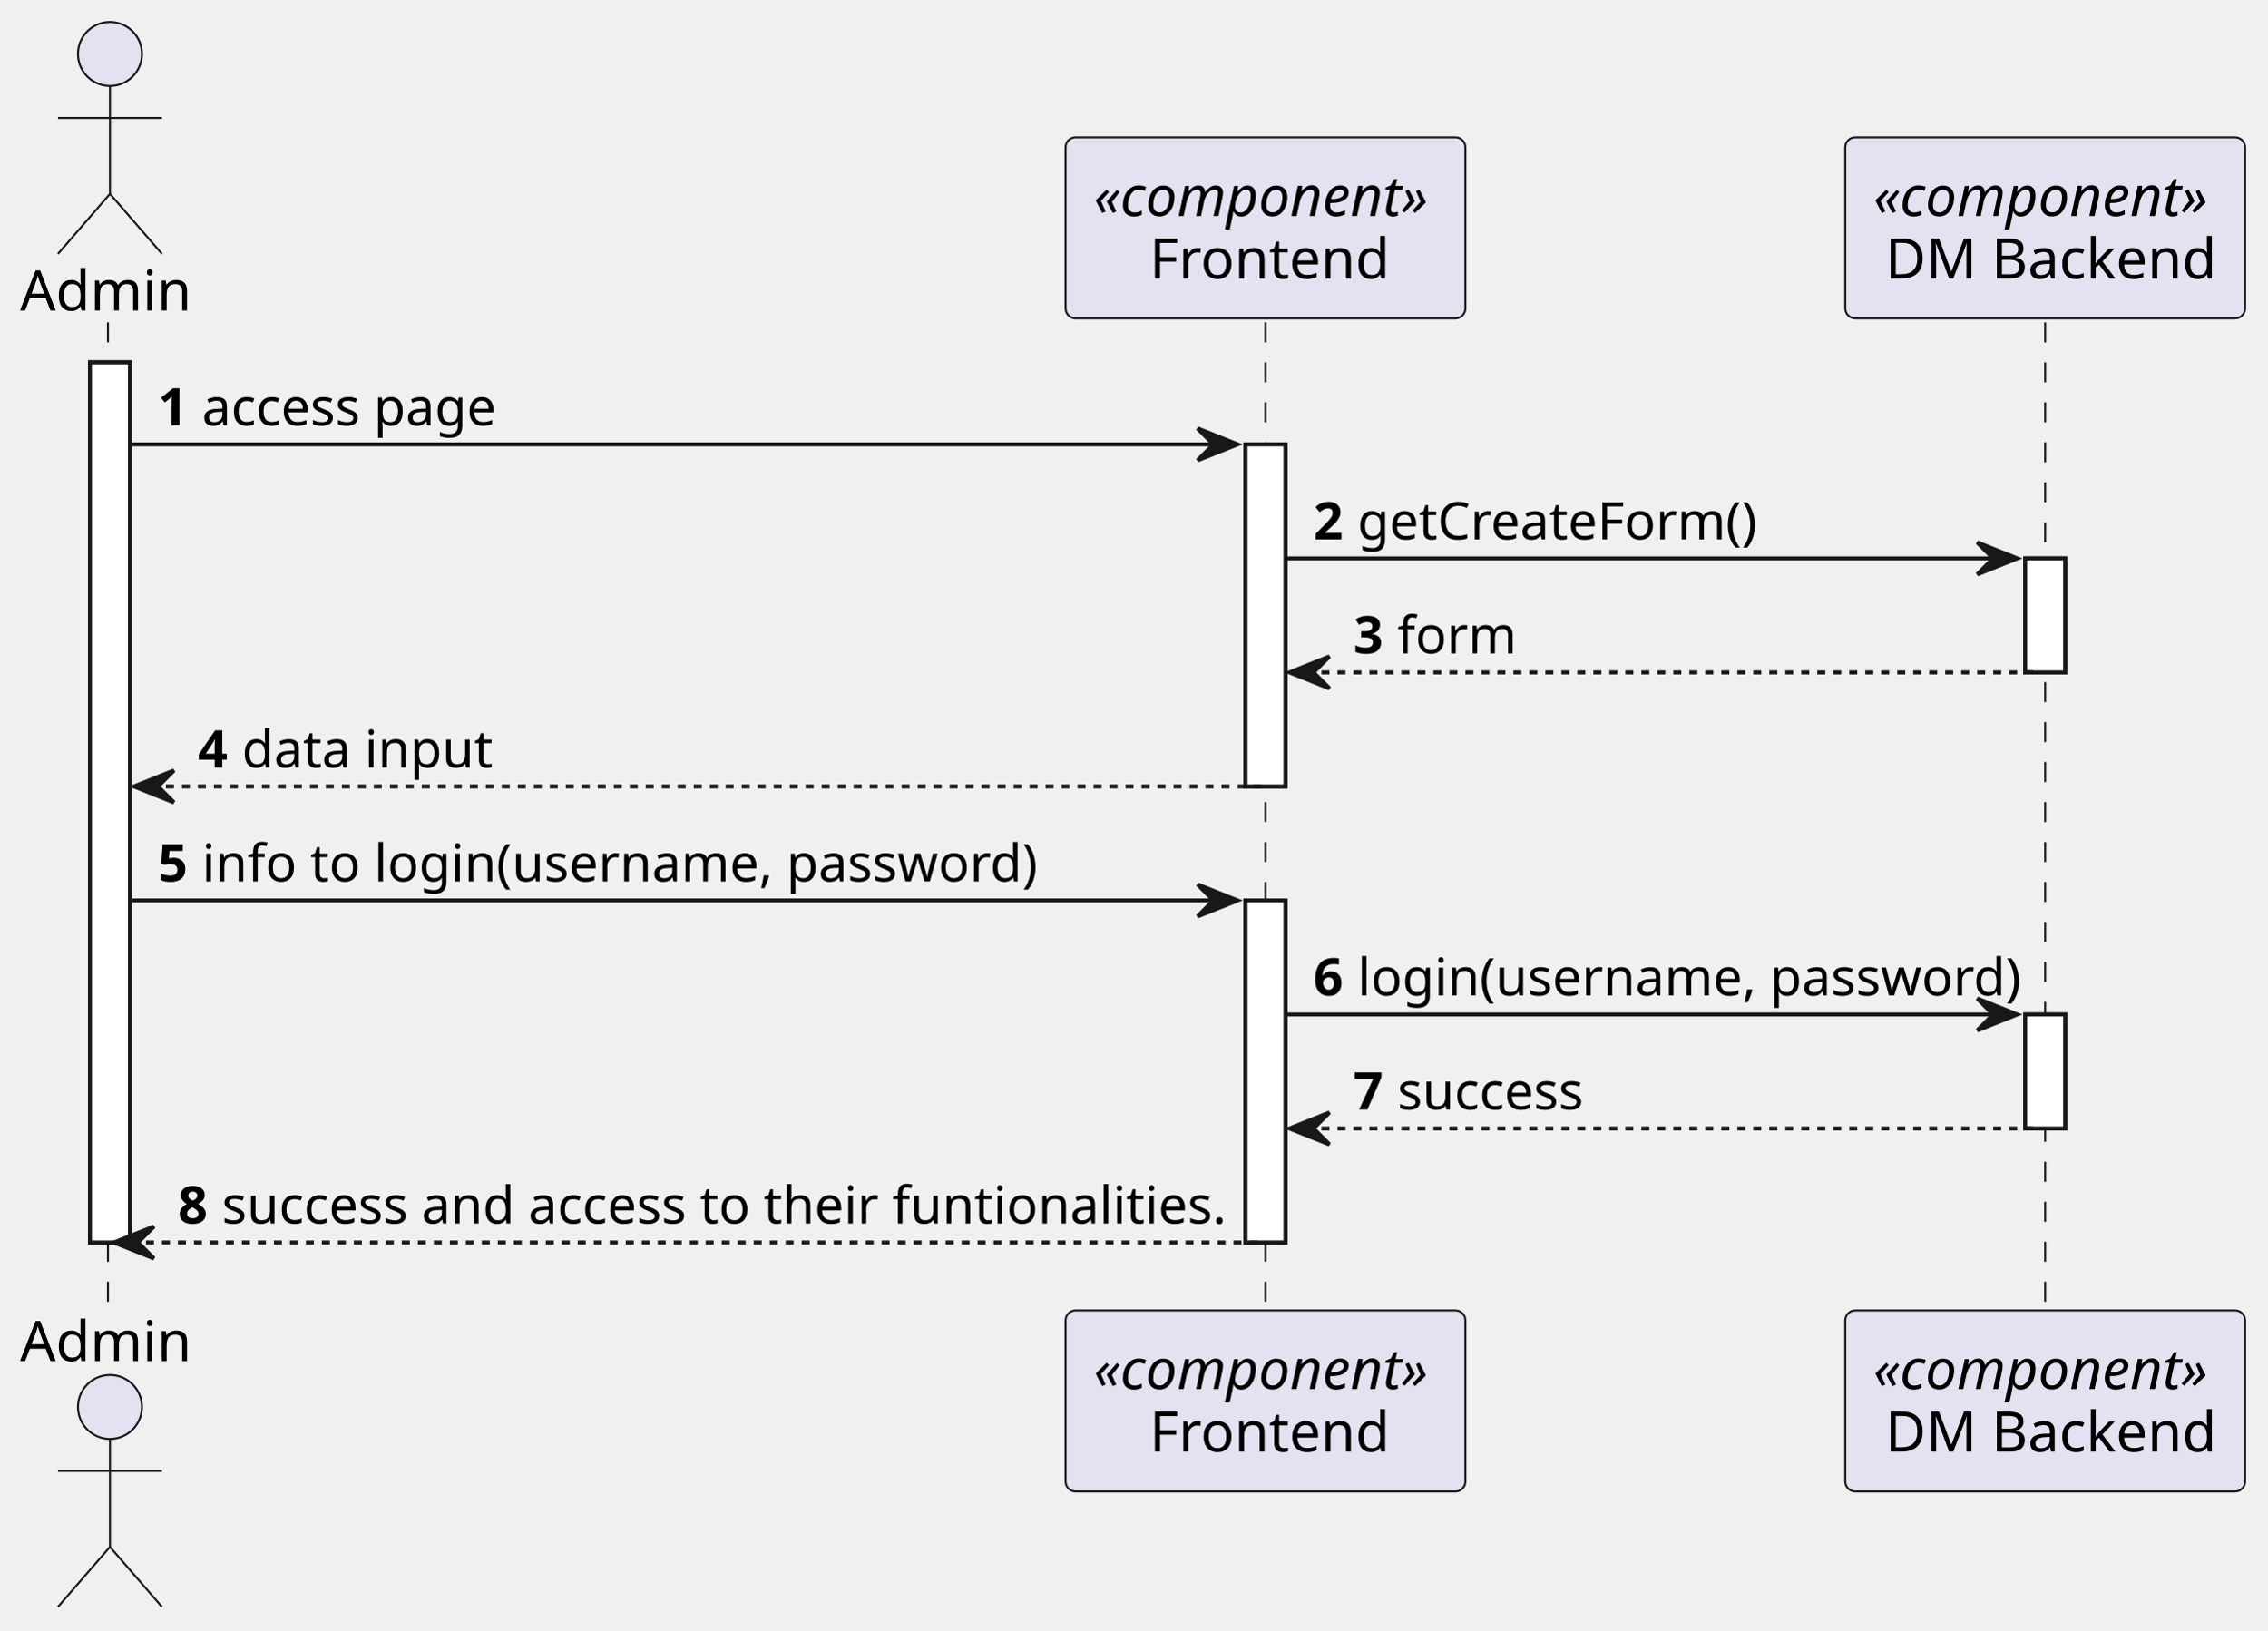
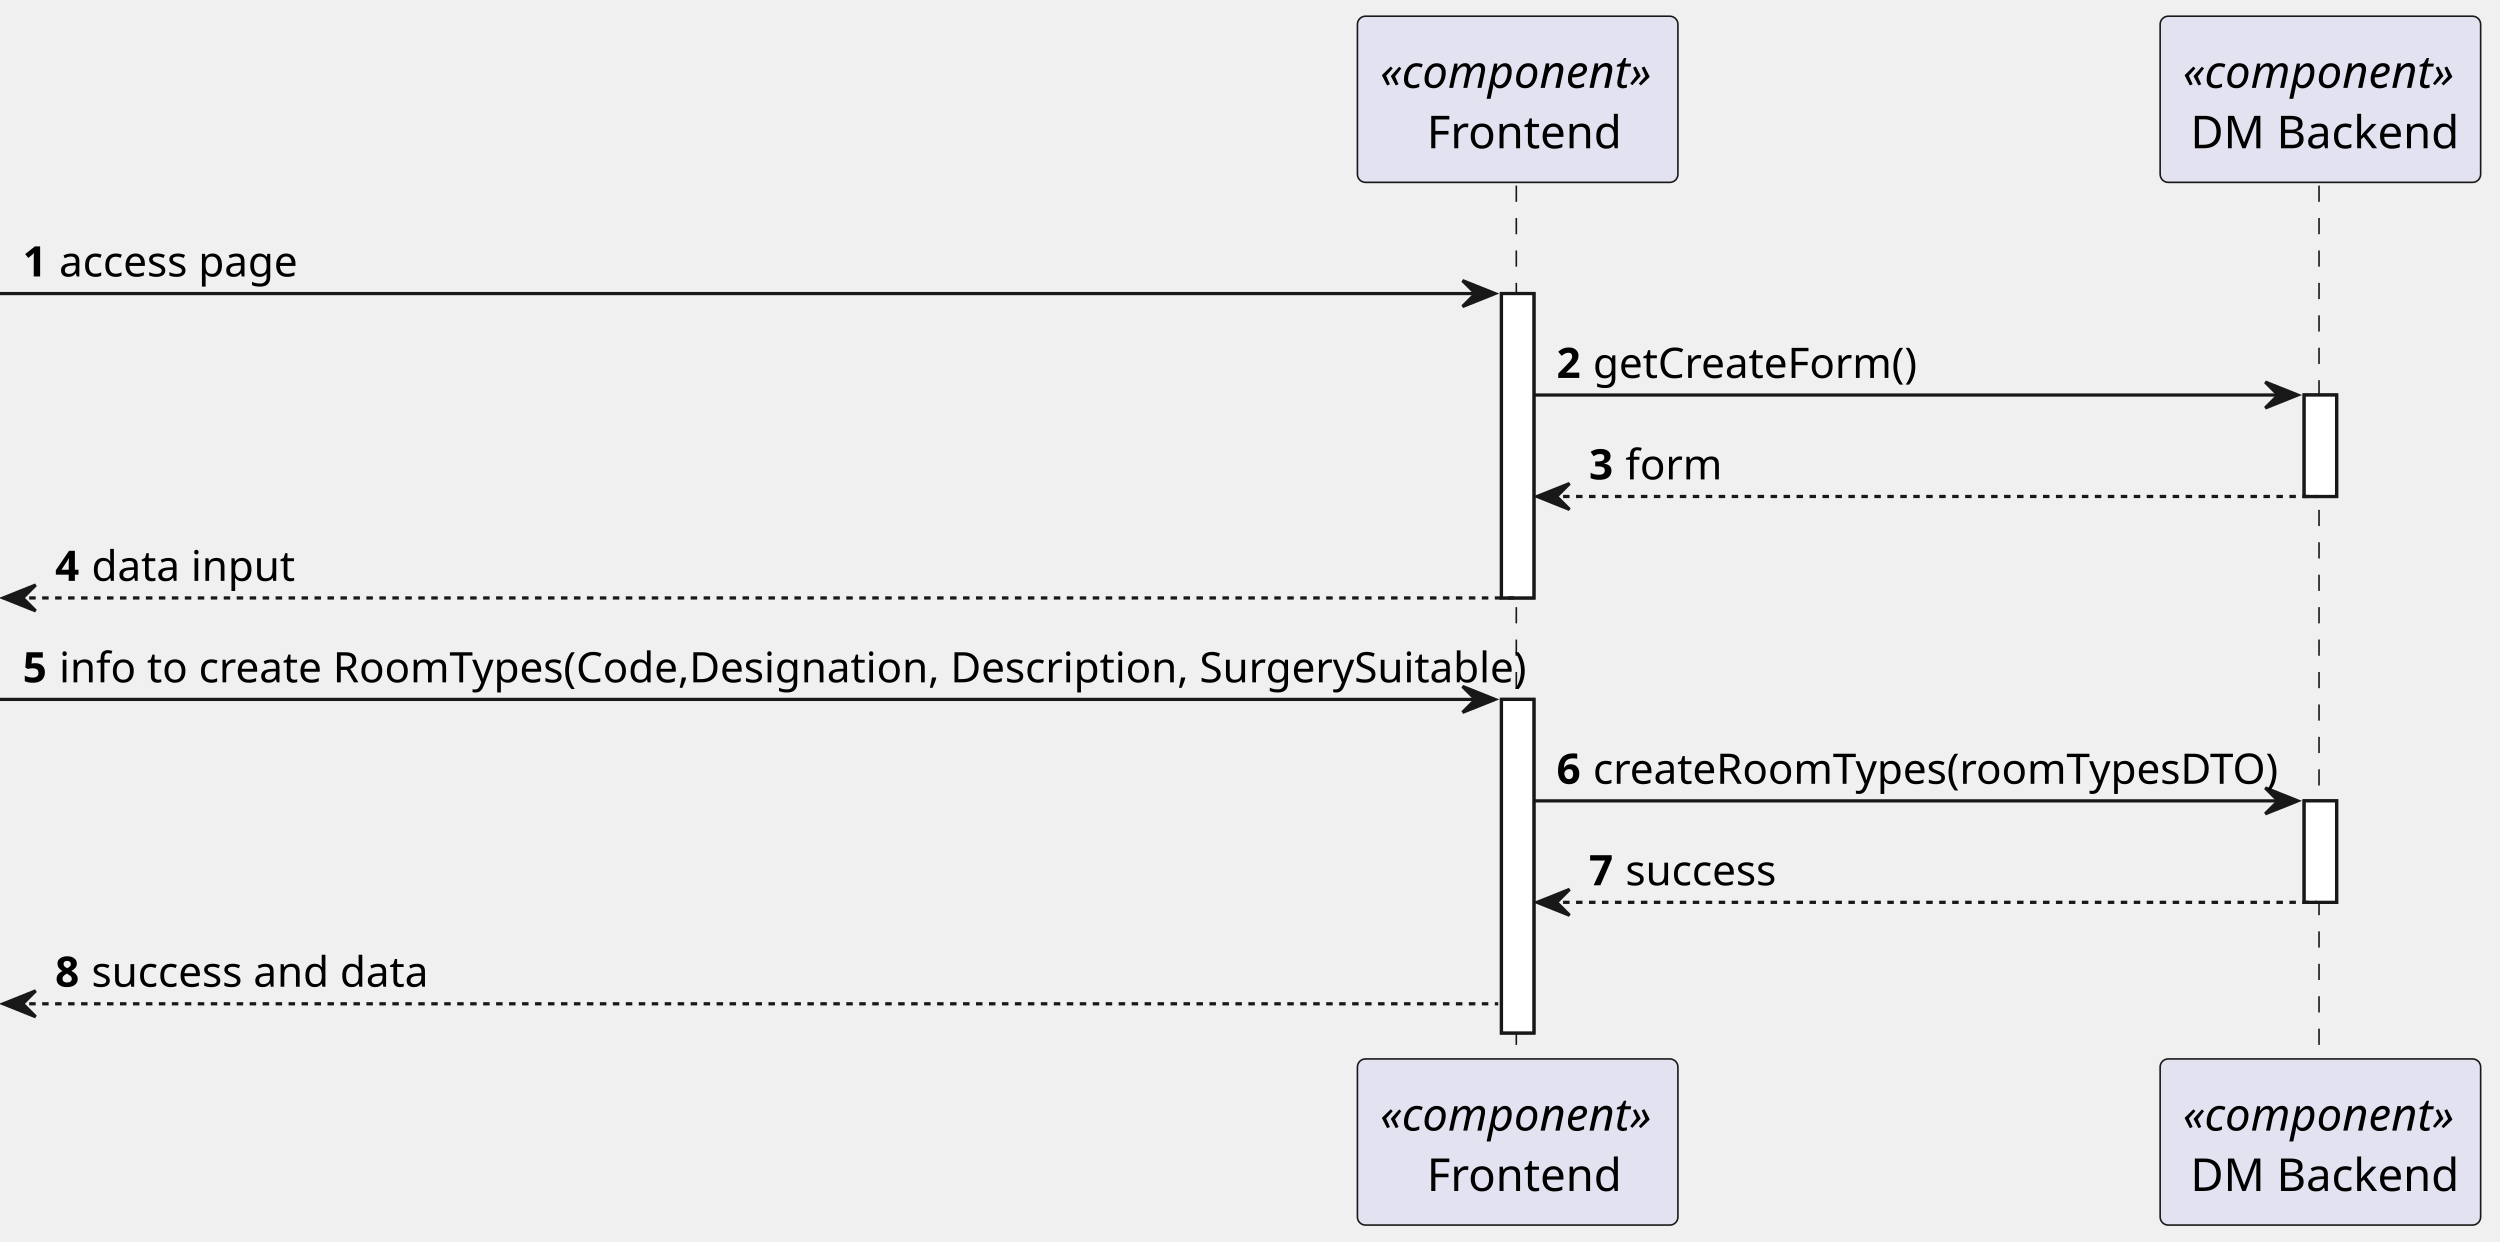
- <svg xmlns="http://www.w3.org/2000/svg" contentStyleType="text/css" height="408px" preserveAspectRatio="none" style="width:567px;height:408px;background:#FFFFFF;" version="1.1" viewBox="0 0 567 408" width="567px" zoomAndPan="magnify">
+ <svg xmlns="http://www.w3.org/2000/svg" contentStyleType="text/css" height="383px" preserveAspectRatio="none" style="width:771px;height:383px;background:#FFFFFF;" version="1.1" viewBox="0 0 771 383" width="771px" zoomAndPan="magnify">
  <defs />
  <g>
-     <rect fill="#FFFFFF" height="220.188" style="stroke:#181818;stroke-width:1.0;" width="10" x="22.5" y="90.641" />
-     <rect fill="#FFFFFF" height="85.57" style="stroke:#181818;stroke-width:1.0;" width="10" x="311.5" y="111.164" />
-     <rect fill="#FFFFFF" height="85.57" style="stroke:#181818;stroke-width:1.0;" width="10" x="311.5" y="225.258" />
-     <rect fill="#FFFFFF" height="28.523" style="stroke:#181818;stroke-width:1.0;" width="10" x="506.5" y="139.688" />
-     <rect fill="#FFFFFF" height="28.523" style="stroke:#181818;stroke-width:1.0;" width="10" x="506.5" y="253.781" />
-     <line style="stroke:#181818;stroke-width:0.5;stroke-dasharray:5.0,5.0;" x1="27" x2="27" y1="80.641" y2="328.828" />
-     <line style="stroke:#181818;stroke-width:0.5;stroke-dasharray:5.0,5.0;" x1="316.5" x2="316.5" y1="80.641" y2="328.828" />
-     <line style="stroke:#181818;stroke-width:0.5;stroke-dasharray:5.0,5.0;" x1="511.5" x2="511.5" y1="80.641" y2="328.828" />
-     <text fill="#000000" font-family="sans-serif" font-size="14" lengthAdjust="spacing" textLength="39" x="5" y="77.674">Admin</text>
-     <ellipse cx="27.5" cy="13.5" fill="#E2E2F0" rx="8" ry="8" style="stroke:#181818;stroke-width:0.5;" />
-     <path d="M27.5,21.5 L27.5,48.5 M14.5,29.5 L40.5,29.5 M27.5,48.5 L14.5,63.5 M27.5,48.5 L40.5,63.5 " fill="none" style="stroke:#181818;stroke-width:0.5;" />
-     <text fill="#000000" font-family="sans-serif" font-size="14" lengthAdjust="spacing" textLength="39" x="5" y="340.502">Admin</text>
-     <ellipse cx="27.5" cy="351.969" fill="#E2E2F0" rx="8" ry="8" style="stroke:#181818;stroke-width:0.5;" />
-     <path d="M27.5,359.969 L27.5,386.969 M14.5,367.969 L40.5,367.969 M27.5,386.969 L14.5,401.969 M27.5,386.969 L40.5,401.969 " fill="none" style="stroke:#181818;stroke-width:0.5;" />
-     <rect fill="#E2E2F0" height="45.281" rx="2.5" ry="2.5" style="stroke:#181818;stroke-width:0.5;" width="100" x="266.5" y="34.359" />
-     <text fill="#000000" font-family="sans-serif" font-size="14" font-style="italic" lengthAdjust="spacing" textLength="86" x="273.5" y="54.033">«component»</text>
-     <text fill="#000000" font-family="sans-serif" font-size="14" lengthAdjust="spacing" textLength="58" x="287.5" y="69.674">Frontend</text>
-     <rect fill="#E2E2F0" height="45.281" rx="2.5" ry="2.5" style="stroke:#181818;stroke-width:0.5;" width="100" x="266.5" y="327.828" />
-     <text fill="#000000" font-family="sans-serif" font-size="14" font-style="italic" lengthAdjust="spacing" textLength="86" x="273.5" y="347.502">«component»</text>
-     <text fill="#000000" font-family="sans-serif" font-size="14" lengthAdjust="spacing" textLength="58" x="287.5" y="363.143">Frontend</text>
-     <rect fill="#E2E2F0" height="45.281" rx="2.5" ry="2.5" style="stroke:#181818;stroke-width:0.5;" width="100" x="461.5" y="34.359" />
-     <text fill="#000000" font-family="sans-serif" font-size="14" font-style="italic" lengthAdjust="spacing" textLength="86" x="468.5" y="54.033">«component»</text>
-     <text fill="#000000" font-family="sans-serif" font-size="14" lengthAdjust="spacing" textLength="80" x="471.5" y="69.674">DM Backend</text>
-     <rect fill="#E2E2F0" height="45.281" rx="2.5" ry="2.5" style="stroke:#181818;stroke-width:0.5;" width="100" x="461.5" y="327.828" />
-     <text fill="#000000" font-family="sans-serif" font-size="14" font-style="italic" lengthAdjust="spacing" textLength="86" x="468.5" y="347.502">«component»</text>
-     <text fill="#000000" font-family="sans-serif" font-size="14" lengthAdjust="spacing" textLength="80" x="471.5" y="363.143">DM Backend</text>
-     <rect fill="#FFFFFF" height="220.188" style="stroke:#181818;stroke-width:1.0;" width="10" x="22.5" y="90.641" />
-     <rect fill="#FFFFFF" height="85.57" style="stroke:#181818;stroke-width:1.0;" width="10" x="311.5" y="111.164" />
-     <rect fill="#FFFFFF" height="85.57" style="stroke:#181818;stroke-width:1.0;" width="10" x="311.5" y="225.258" />
-     <rect fill="#FFFFFF" height="28.523" style="stroke:#181818;stroke-width:1.0;" width="10" x="506.5" y="139.688" />
-     <rect fill="#FFFFFF" height="28.523" style="stroke:#181818;stroke-width:1.0;" width="10" x="506.5" y="253.781" />
-     <polygon fill="#181818" points="299.5,107.164,309.5,111.164,299.5,115.164,303.5,111.164" style="stroke:#181818;stroke-width:1.0;" />
-     <line style="stroke:#181818;stroke-width:1.0;" x1="32.5" x2="305.5" y1="111.164" y2="111.164" />
-     <text fill="#000000" font-family="sans-serif" font-size="13" font-weight="bold" lengthAdjust="spacing" textLength="7" x="39.5" y="106.409">1</text>
-     <text fill="#000000" font-family="sans-serif" font-size="13" lengthAdjust="spacing" textLength="74" x="50.5" y="106.409">access page</text>
-     <polygon fill="#181818" points="494.5,135.688,504.5,139.688,494.5,143.688,498.5,139.688" style="stroke:#181818;stroke-width:1.0;" />
-     <line style="stroke:#181818;stroke-width:1.0;" x1="321.5" x2="500.5" y1="139.688" y2="139.688" />
-     <text fill="#000000" font-family="sans-serif" font-size="13" font-weight="bold" lengthAdjust="spacing" textLength="7" x="328.5" y="134.933">2</text>
-     <text fill="#000000" font-family="sans-serif" font-size="13" lengthAdjust="spacing" textLength="94" x="339.5" y="134.933">getCreateForm()</text>
-     <polygon fill="#181818" points="332.5,164.211,322.5,168.211,332.5,172.211,328.5,168.211" style="stroke:#181818;stroke-width:1.0;" />
-     <line style="stroke:#181818;stroke-width:1.0;stroke-dasharray:2.0,2.0;" x1="326.5" x2="510.5" y1="168.211" y2="168.211" />
-     <text fill="#000000" font-family="sans-serif" font-size="13" font-weight="bold" lengthAdjust="spacing" textLength="7" x="338.5" y="163.456">3</text>
-     <text fill="#000000" font-family="sans-serif" font-size="13" lengthAdjust="spacing" textLength="25" x="349.5" y="163.456">form</text>
-     <polygon fill="#181818" points="43.5,192.734,33.5,196.734,43.5,200.734,39.5,196.734" style="stroke:#181818;stroke-width:1.0;" />
-     <line style="stroke:#181818;stroke-width:1.0;stroke-dasharray:2.0,2.0;" x1="37.5" x2="315.5" y1="196.734" y2="196.734" />
-     <text fill="#000000" font-family="sans-serif" font-size="13" font-weight="bold" lengthAdjust="spacing" textLength="7" x="49.5" y="191.98">4</text>
-     <text fill="#000000" font-family="sans-serif" font-size="13" lengthAdjust="spacing" textLength="57" x="60.5" y="191.98">data input</text>
-     <polygon fill="#181818" points="299.5,221.258,309.5,225.258,299.5,229.258,303.5,225.258" style="stroke:#181818;stroke-width:1.0;" />
-     <line style="stroke:#181818;stroke-width:1.0;" x1="32.5" x2="305.5" y1="225.258" y2="225.258" />
-     <text fill="#000000" font-family="sans-serif" font-size="13" font-weight="bold" lengthAdjust="spacing" textLength="7" x="39.5" y="220.503">5</text>
-     <text fill="#000000" font-family="sans-serif" font-size="13" lengthAdjust="spacing" textLength="194" x="50.5" y="220.503">info to login(username, password)</text>
-     <polygon fill="#181818" points="494.5,249.781,504.5,253.781,494.5,257.781,498.5,253.781" style="stroke:#181818;stroke-width:1.0;" />
-     <line style="stroke:#181818;stroke-width:1.0;" x1="321.5" x2="500.5" y1="253.781" y2="253.781" />
-     <text fill="#000000" font-family="sans-serif" font-size="13" font-weight="bold" lengthAdjust="spacing" textLength="7" x="328.5" y="249.026">6</text>
-     <text fill="#000000" font-family="sans-serif" font-size="13" lengthAdjust="spacing" textLength="155" x="339.5" y="249.026">login(username, password)</text>
-     <polygon fill="#181818" points="332.5,278.305,322.5,282.305,332.5,286.305,328.5,282.305" style="stroke:#181818;stroke-width:1.0;" />
-     <line style="stroke:#181818;stroke-width:1.0;stroke-dasharray:2.0,2.0;" x1="326.5" x2="510.5" y1="282.305" y2="282.305" />
-     <text fill="#000000" font-family="sans-serif" font-size="13" font-weight="bold" lengthAdjust="spacing" textLength="7" x="338.5" y="277.55">7</text>
-     <text fill="#000000" font-family="sans-serif" font-size="13" lengthAdjust="spacing" textLength="49" x="349.5" y="277.55">success</text>
-     <polygon fill="#181818" points="38.5,306.828,28.5,310.828,38.5,314.828,34.5,310.828" style="stroke:#181818;stroke-width:1.0;" />
-     <line style="stroke:#181818;stroke-width:1.0;stroke-dasharray:2.0,2.0;" x1="32.5" x2="315.5" y1="310.828" y2="310.828" />
-     <text fill="#000000" font-family="sans-serif" font-size="13" font-weight="bold" lengthAdjust="spacing" textLength="7" x="44.5" y="306.073">8</text>
-     <text fill="#000000" font-family="sans-serif" font-size="13" lengthAdjust="spacing" textLength="244" x="55.5" y="306.073">success and access to their funtionalities.</text>
+     <rect fill="#FFFFFF" height="93.873" style="stroke:#181818;stroke-width:1.0;" width="10" x="463.051" y="90.533" />
+     <rect fill="#FFFFFF" height="102.873" style="stroke:#181818;stroke-width:1.0;" width="10" x="463.051" y="215.697" />
+     <rect fill="#FFFFFF" height="31.291" style="stroke:#181818;stroke-width:1.0;" width="10" x="710.608" y="121.824" />
+     <rect fill="#FFFFFF" height="31.291" style="stroke:#181818;stroke-width:1.0;" width="10" x="710.608" y="246.988" />
+     <line style="stroke:#181818;stroke-width:0.5;stroke-dasharray:5.0,5.0;" x1="467.631" x2="467.631" y1="57.242" y2="327.57" />
+     <line style="stroke:#181818;stroke-width:0.5;stroke-dasharray:5.0,5.0;" x1="715.188" x2="715.188" y1="57.242" y2="327.57" />
+     <rect fill="#E2E2F0" height="51.242" rx="2.5" ry="2.5" style="stroke:#181818;stroke-width:0.5;" width="98.841" x="418.631" y="5" />
+     <text fill="#000000" font-family="sans-serif" font-size="14" font-style="italic" lengthAdjust="spacing" textLength="84.841" x="425.631" y="27.107">«component»</text>
+     <text fill="#000000" font-family="sans-serif" font-size="14" lengthAdjust="spacing" textLength="56.034" x="440.034" y="45.728">Frontend</text>
+     <rect fill="#E2E2F0" height="51.242" rx="2.5" ry="2.5" style="stroke:#181818;stroke-width:0.5;" width="98.841" x="418.631" y="326.57" />
+     <text fill="#000000" font-family="sans-serif" font-size="14" font-style="italic" lengthAdjust="spacing" textLength="84.841" x="425.631" y="348.678">«component»</text>
+     <text fill="#000000" font-family="sans-serif" font-size="14" lengthAdjust="spacing" textLength="56.034" x="440.034" y="367.299">Frontend</text>
+     <rect fill="#E2E2F0" height="51.242" rx="2.5" ry="2.5" style="stroke:#181818;stroke-width:0.5;" width="98.841" x="666.188" y="5" />
+     <text fill="#000000" font-family="sans-serif" font-size="14" font-style="italic" lengthAdjust="spacing" textLength="84.841" x="673.188" y="27.107">«component»</text>
+     <text fill="#000000" font-family="sans-serif" font-size="14" lengthAdjust="spacing" textLength="80.144" x="675.536" y="45.728">DM Backend</text>
+     <rect fill="#E2E2F0" height="51.242" rx="2.5" ry="2.5" style="stroke:#181818;stroke-width:0.5;" width="98.841" x="666.188" y="326.57" />
+     <text fill="#000000" font-family="sans-serif" font-size="14" font-style="italic" lengthAdjust="spacing" textLength="84.841" x="673.188" y="348.678">«component»</text>
+     <text fill="#000000" font-family="sans-serif" font-size="14" lengthAdjust="spacing" textLength="80.144" x="675.536" y="367.299">DM Backend</text>
+     <rect fill="#FFFFFF" height="93.873" style="stroke:#181818;stroke-width:1.0;" width="10" x="463.051" y="90.533" />
+     <rect fill="#FFFFFF" height="102.873" style="stroke:#181818;stroke-width:1.0;" width="10" x="463.051" y="215.697" />
+     <rect fill="#FFFFFF" height="31.291" style="stroke:#181818;stroke-width:1.0;" width="10" x="710.608" y="121.824" />
+     <rect fill="#FFFFFF" height="31.291" style="stroke:#181818;stroke-width:1.0;" width="10" x="710.608" y="246.988" />
+     <polygon fill="#181818" points="451.051,86.533,461.051,90.533,451.051,94.533,455.051,90.533" style="stroke:#181818;stroke-width:1.0;" />
+     <line style="stroke:#181818;stroke-width:1.0;" x1="0" x2="457.051" y1="90.533" y2="90.533" />
+     <text fill="#000000" font-family="sans-serif" font-size="13" font-weight="bold" lengthAdjust="spacing" textLength="7.23" x="7" y="85.27">1</text>
+     <text fill="#000000" font-family="sans-serif" font-size="13" lengthAdjust="spacing" textLength="72.992" x="18.23" y="85.27">access page</text>
+     <polygon fill="#181818" points="698.608,117.824,708.608,121.824,698.608,125.824,702.608,121.824" style="stroke:#181818;stroke-width:1.0;" />
+     <line style="stroke:#181818;stroke-width:1.0;" x1="473.051" x2="704.608" y1="121.824" y2="121.824" />
+     <text fill="#000000" font-family="sans-serif" font-size="13" font-weight="bold" lengthAdjust="spacing" textLength="7.23" x="480.051" y="116.561">2</text>
+     <text fill="#000000" font-family="sans-serif" font-size="13" lengthAdjust="spacing" textLength="96.078" x="491.281" y="116.561">getCreateForm()</text>
+     <polygon fill="#181818" points="484.051,149.115,474.051,153.115,484.051,157.115,480.051,153.115" style="stroke:#181818;stroke-width:1.0;" />
+     <line style="stroke:#181818;stroke-width:1.0;stroke-dasharray:2.0,2.0;" x1="478.051" x2="714.608" y1="153.115" y2="153.115" />
+     <text fill="#000000" font-family="sans-serif" font-size="13" font-weight="bold" lengthAdjust="spacing" textLength="7.23" x="490.051" y="147.852">3</text>
+     <text fill="#000000" font-family="sans-serif" font-size="13" lengthAdjust="spacing" textLength="26" x="501.281" y="147.852">form</text>
+     <polygon fill="#181818" points="11,180.406,1,184.406,11,188.406,7,184.406" style="stroke:#181818;stroke-width:1.0;" />
+     <line style="stroke:#181818;stroke-width:1.0;stroke-dasharray:2.0,2.0;" x1="5" x2="467.051" y1="184.406" y2="184.406" />
+     <text fill="#000000" font-family="sans-serif" font-size="13" font-weight="bold" lengthAdjust="spacing" textLength="7.23" x="17" y="179.144">4</text>
+     <text fill="#000000" font-family="sans-serif" font-size="13" lengthAdjust="spacing" textLength="57.103" x="28.23" y="179.144">data input</text>
+     <polygon fill="#181818" points="451.051,211.697,461.051,215.697,451.051,219.697,455.051,215.697" style="stroke:#181818;stroke-width:1.0;" />
+     <line style="stroke:#181818;stroke-width:1.0;" x1="0" x2="457.051" y1="215.697" y2="215.697" />
+     <text fill="#000000" font-family="sans-serif" font-size="13" font-weight="bold" lengthAdjust="spacing" textLength="7.23" x="7" y="210.435">5</text>
+     <text fill="#000000" font-family="sans-serif" font-size="13" lengthAdjust="spacing" textLength="432.821" x="18.23" y="210.435">info to create RoomTypes(Code,Designation, Description, SurgerySuitable)</text>
+     <polygon fill="#181818" points="698.608,242.988,708.608,246.988,698.608,250.988,702.608,246.988" style="stroke:#181818;stroke-width:1.0;" />
+     <line style="stroke:#181818;stroke-width:1.0;" x1="473.051" x2="704.608" y1="246.988" y2="246.988" />
+     <text fill="#000000" font-family="sans-serif" font-size="13" font-weight="bold" lengthAdjust="spacing" textLength="7.23" x="480.051" y="241.726">6</text>
+     <text fill="#000000" font-family="sans-serif" font-size="13" lengthAdjust="spacing" textLength="207.327" x="491.281" y="241.726">createRoomTypes(roomTypesDTO)</text>
+     <polygon fill="#181818" points="484.051,274.279,474.051,278.279,484.051,282.279,480.051,278.279" style="stroke:#181818;stroke-width:1.0;" />
+     <line style="stroke:#181818;stroke-width:1.0;stroke-dasharray:2.0,2.0;" x1="478.051" x2="714.608" y1="278.279" y2="278.279" />
+     <text fill="#000000" font-family="sans-serif" font-size="13" font-weight="bold" lengthAdjust="spacing" textLength="7.23" x="490.051" y="273.017">7</text>
+     <text fill="#000000" font-family="sans-serif" font-size="13" lengthAdjust="spacing" textLength="46.96" x="501.281" y="273.017">success</text>
+     <polygon fill="#181818" points="11,305.57,1,309.57,11,313.57,7,309.57" style="stroke:#181818;stroke-width:1.0;" />
+     <line style="stroke:#181818;stroke-width:1.0;stroke-dasharray:2.0,2.0;" x1="5" x2="462.051" y1="309.57" y2="309.57" />
+     <text fill="#000000" font-family="sans-serif" font-size="13" font-weight="bold" lengthAdjust="spacing" textLength="7.23" x="17" y="304.308">8</text>
+     <text fill="#000000" font-family="sans-serif" font-size="13" lengthAdjust="spacing" textLength="101.175" x="28.23" y="304.308">success and data</text>
  </g>
</svg>
